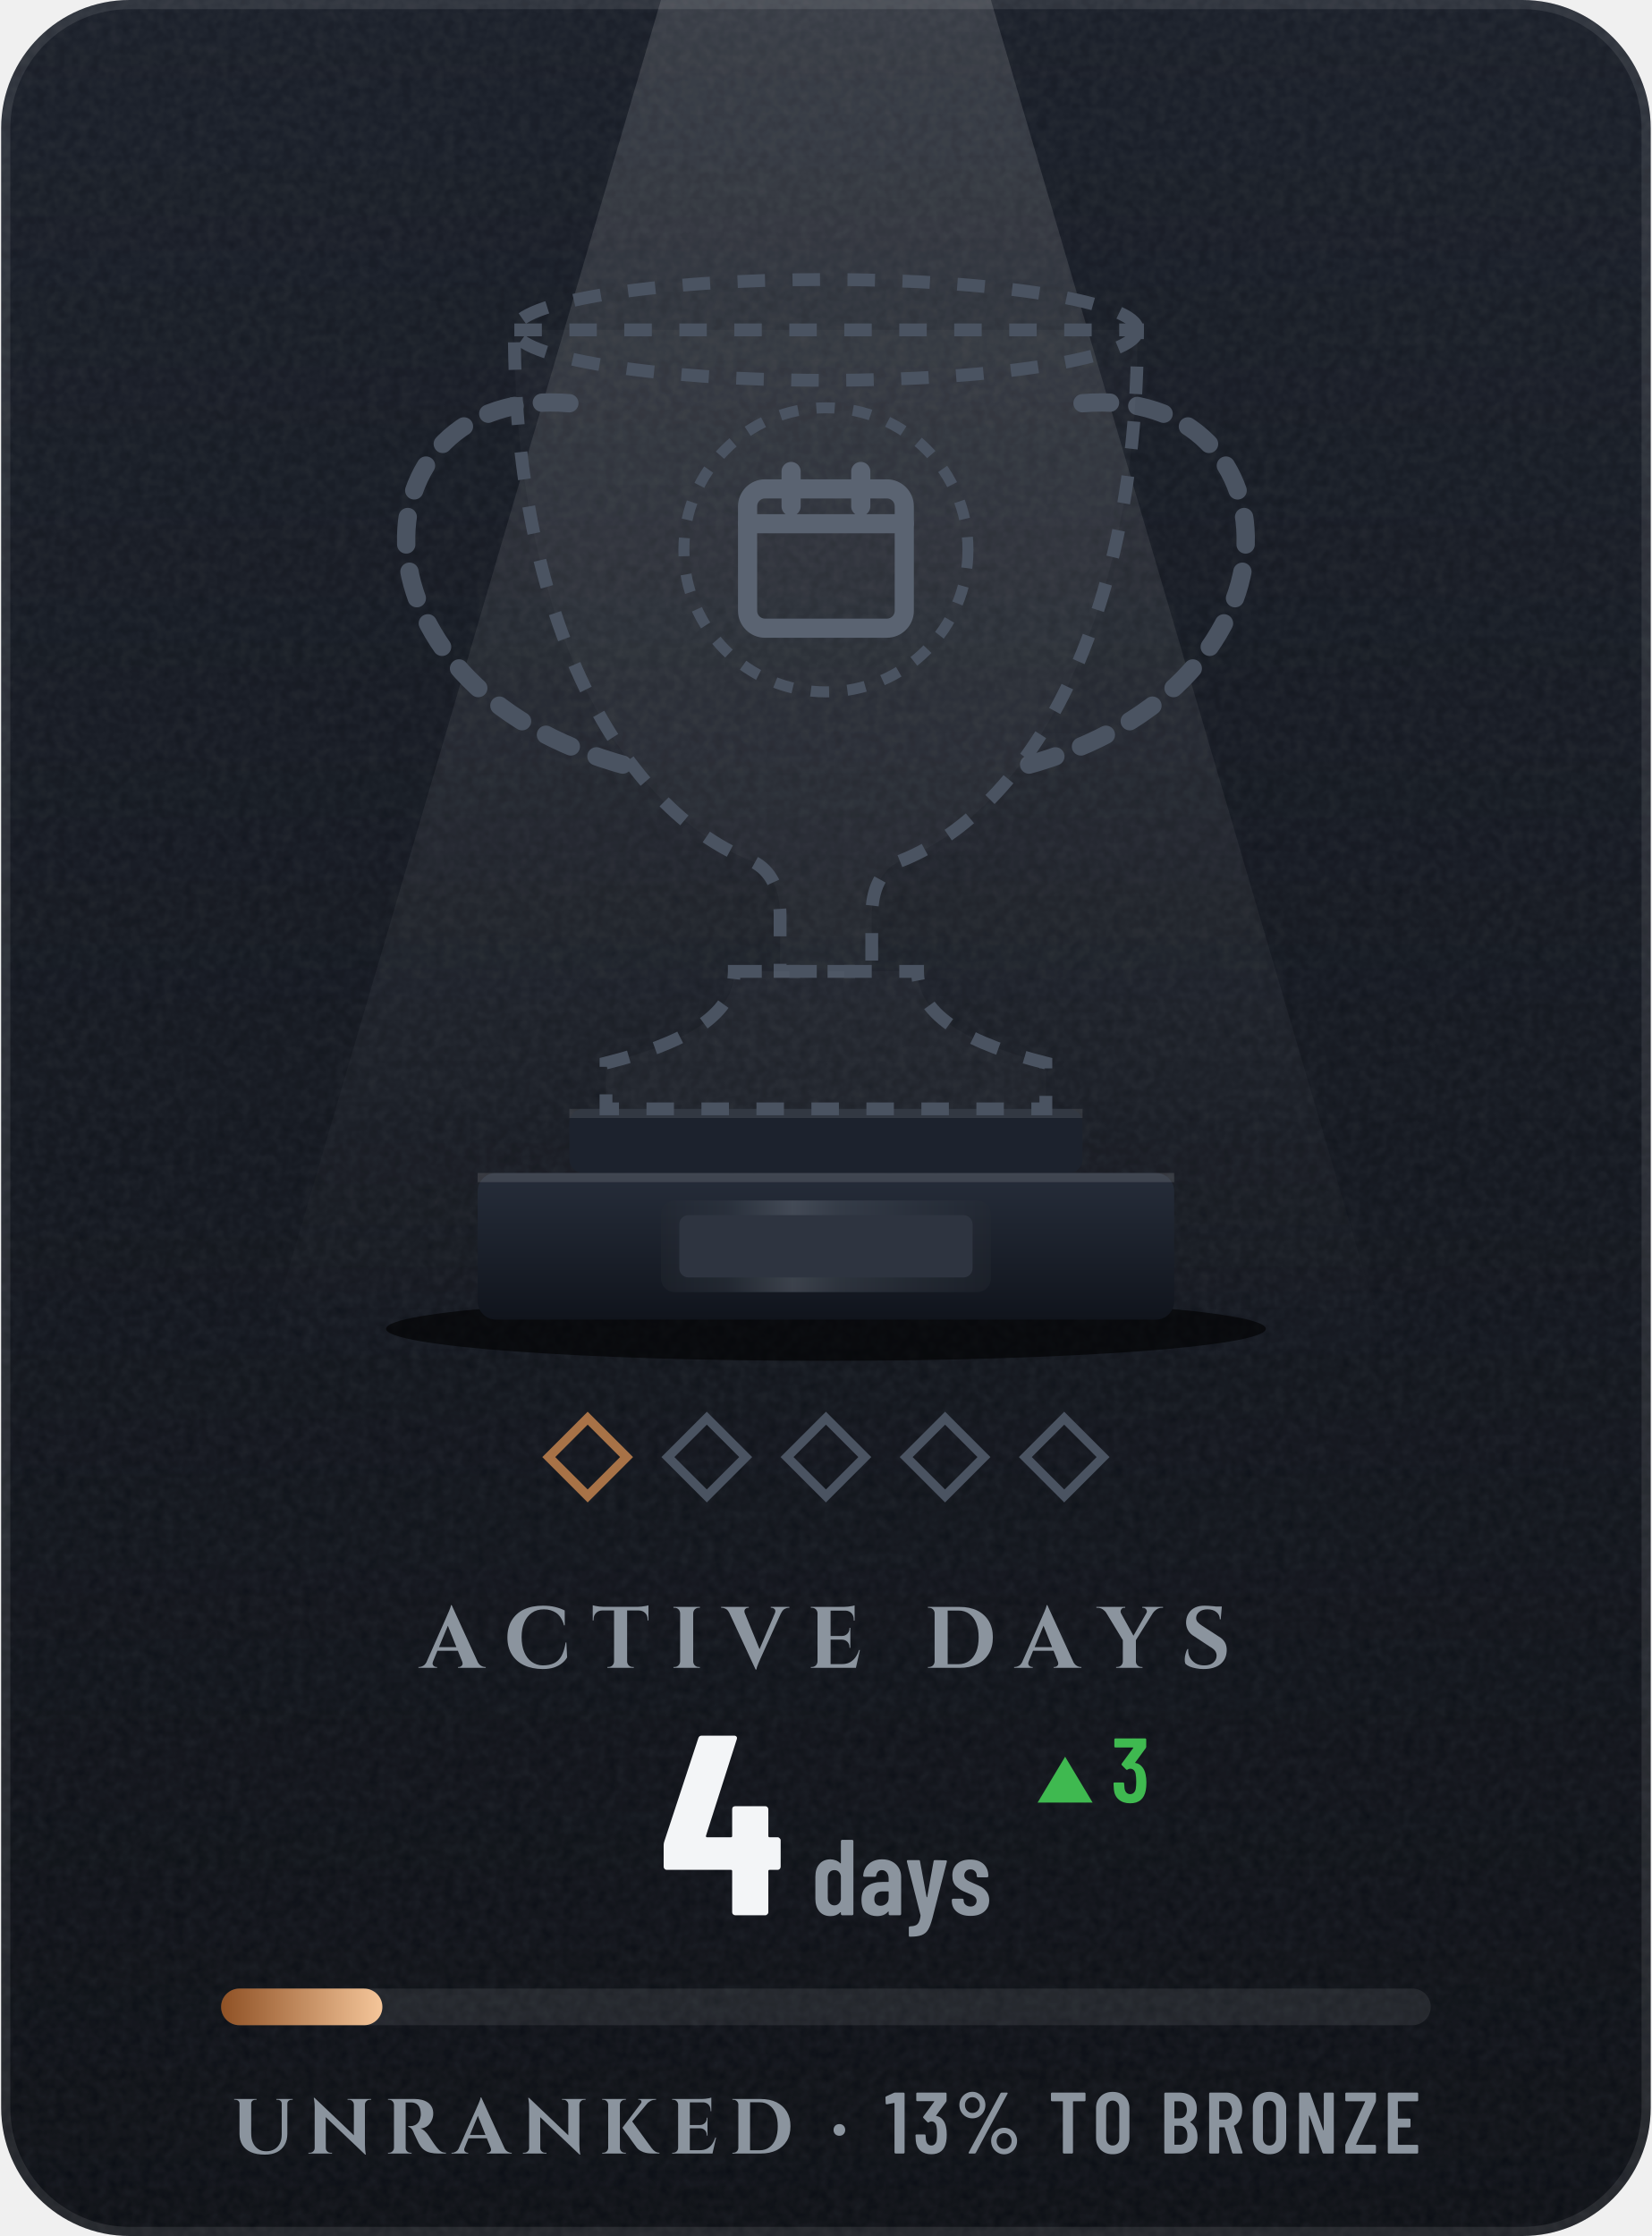
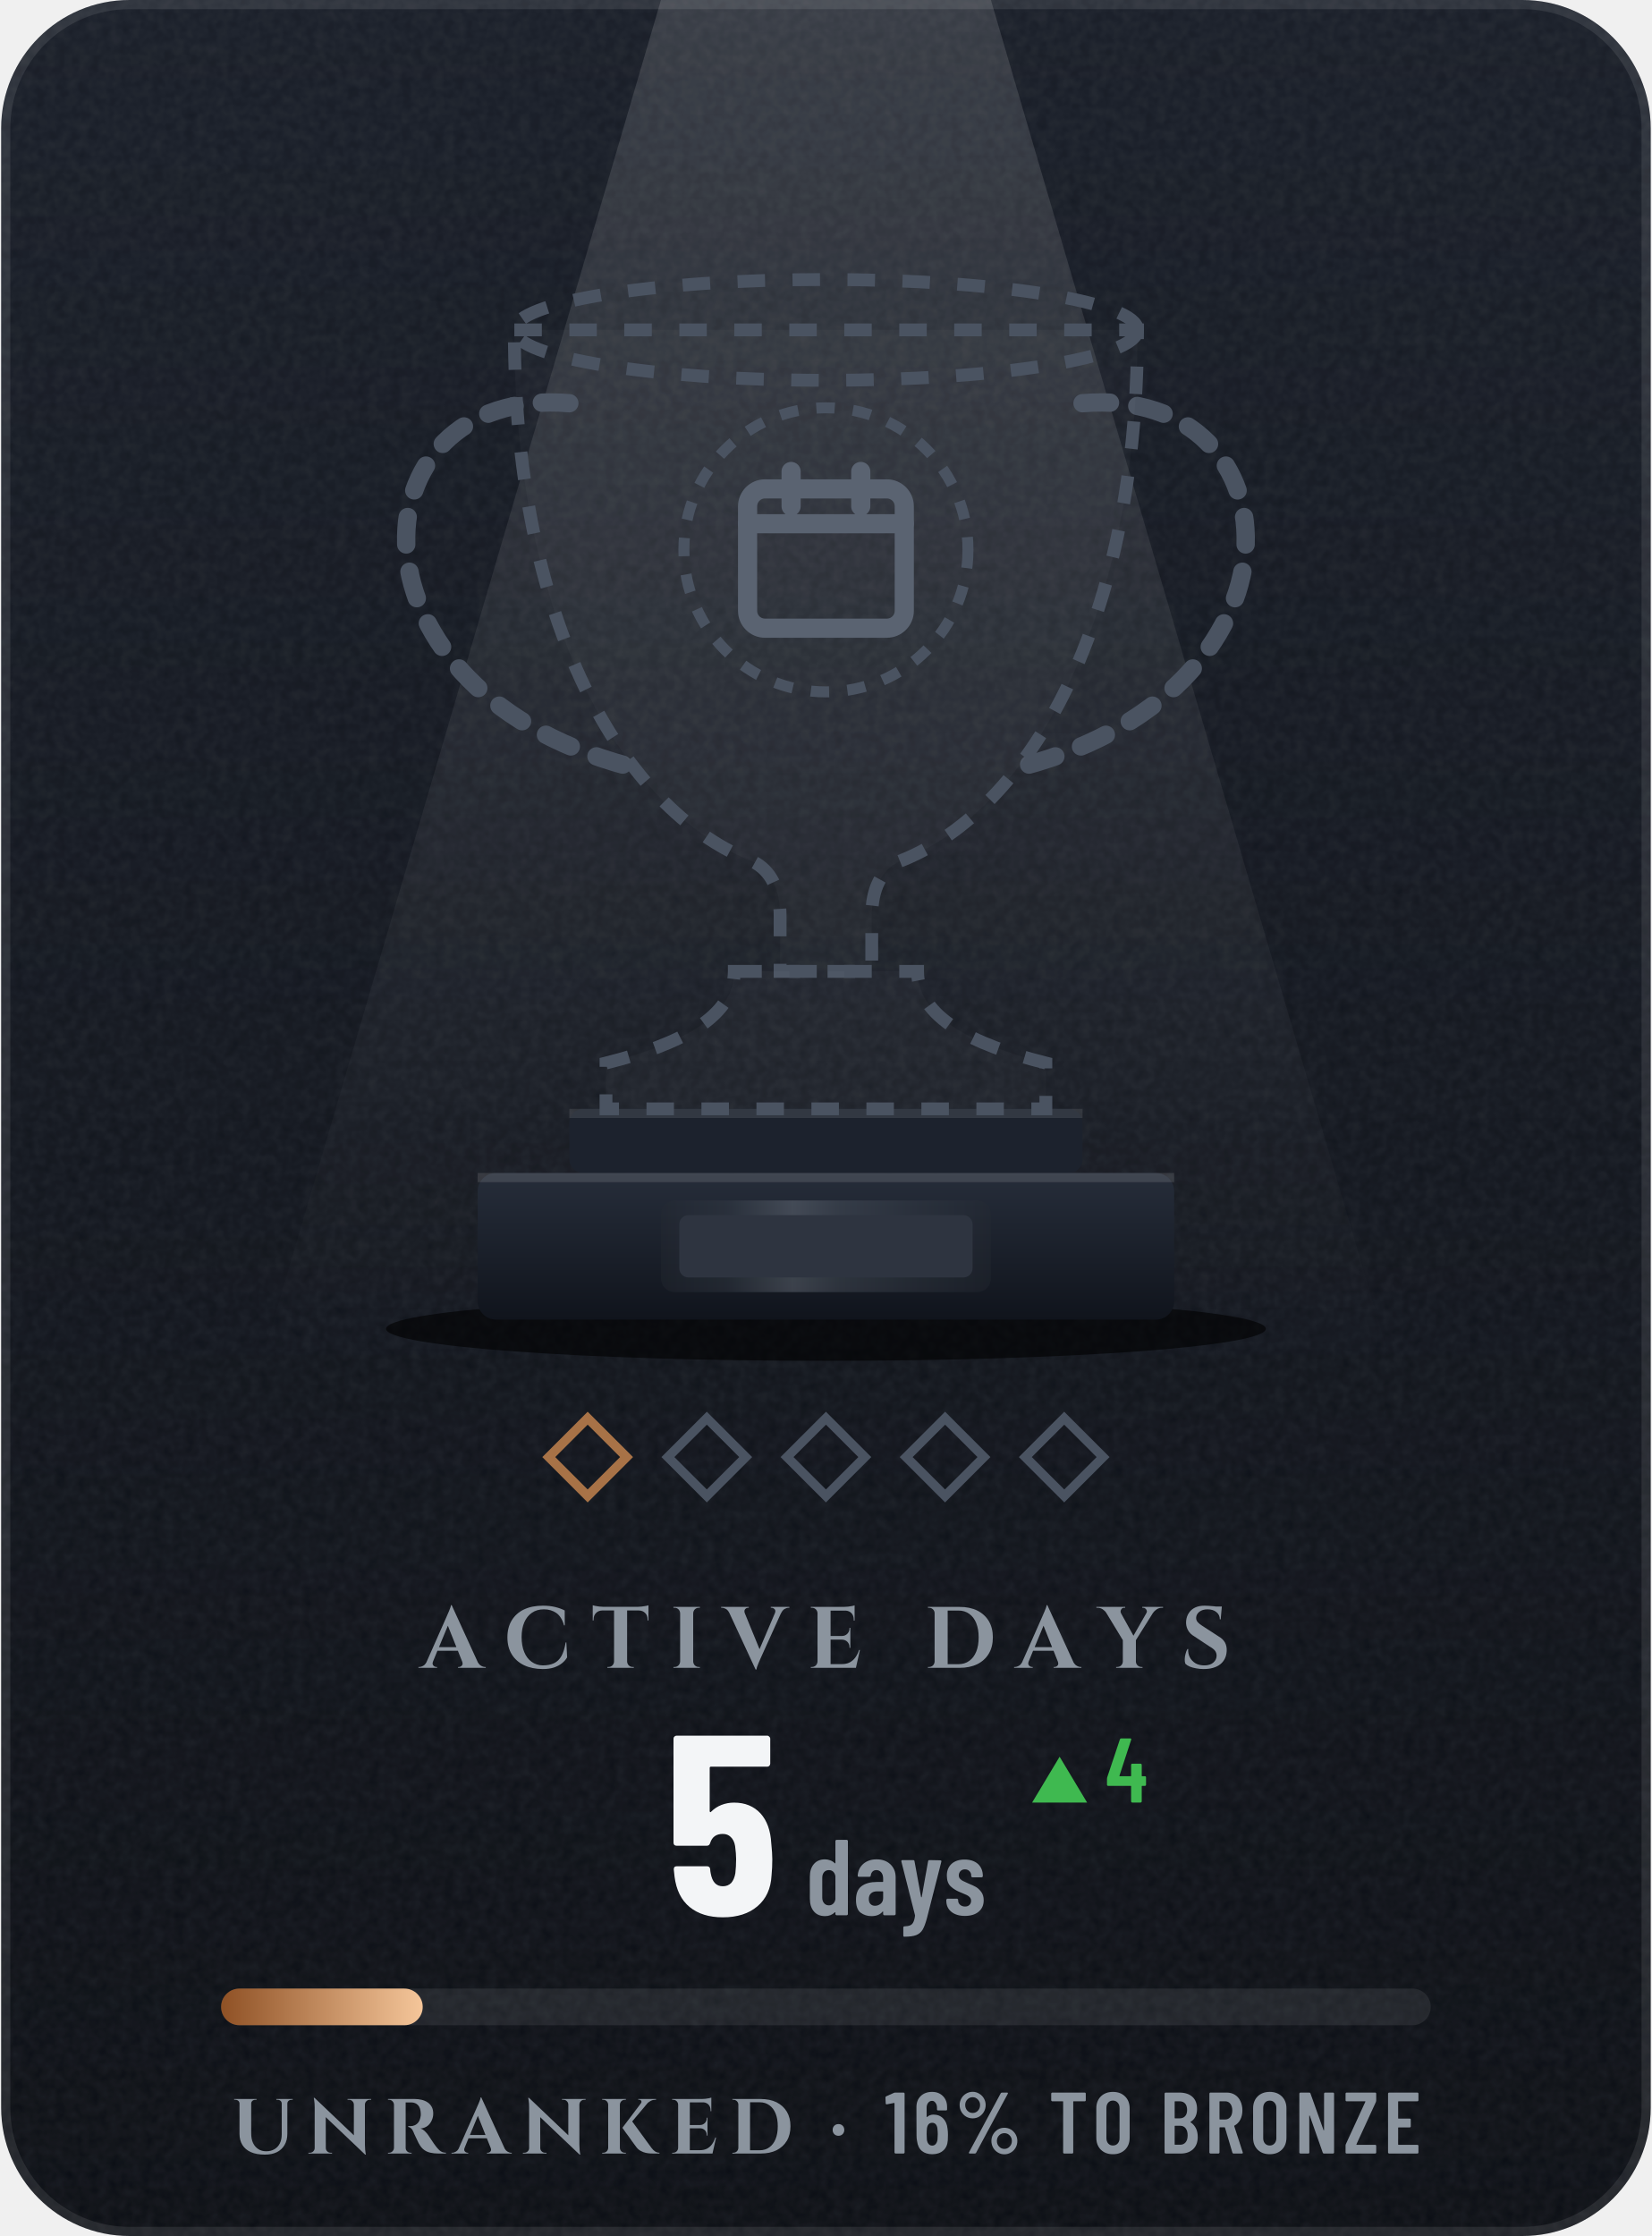
- <svg xmlns="http://www.w3.org/2000/svg" width="164" height="222" viewBox="0 0 180 244" role="img" aria-label="Active Days trophy: Unranked, 4 days, 13% to Bronze, up 3 this week">
+ <svg xmlns="http://www.w3.org/2000/svg" width="164" height="222" viewBox="0 0 180 244" role="img" aria-label="Active Days trophy: Unranked, 5 days, 16% to Bronze, up 4 this week">
  <defs>
    <linearGradient id="bg" x1="0" y1="0" x2="0" y2="1">
      <stop offset="0" stop-color="#171C26" />
      <stop offset="1" stop-color="#0A0D13" />
    </linearGradient>
    <clipPath id="card">
      <rect width="180" height="244" rx="14" />
    </clipPath>
    <filter id="grain" x="0" y="0" width="100%" height="100%">
      <feTurbulence type="fractalNoise" baseFrequency=".85" numOctaves="2" stitchTiles="stitch" />
      <feColorMatrix values="0 0 0 0 1 0 0 0 0 1 0 0 0 0 1 0 0 0 .07 0" />
    </filter>
    <radialGradient id="glow" cx=".5" cy=".5" r=".5">
      <stop offset="0" stop-color="#5A626D" stop-opacity="0" />
      <stop offset="1" stop-color="#5A626D" stop-opacity="0" />
    </radialGradient>
    <linearGradient id="mh" x1="0" y1="0" x2="1" y2="0">
      <stop offset="0" stop-color="#252A32" />
      <stop offset="0.2" stop-color="#3A414B" />
      <stop offset="0.4" stop-color="#838B96" />
      <stop offset="0.54" stop-color="#5A626D" />
      <stop offset="0.78" stop-color="#3A414B" />
      <stop offset="1" stop-color="#252A32" />
    </linearGradient>
    <linearGradient id="md" x1="0" y1="0" x2="1" y2="1">
      <stop offset="0" stop-color="#252A32" />
      <stop offset="0.2" stop-color="#3A414B" />
      <stop offset="0.4" stop-color="#838B96" />
      <stop offset="0.54" stop-color="#5A626D" />
      <stop offset="0.78" stop-color="#3A414B" />
      <stop offset="1" stop-color="#252A32" />
    </linearGradient>
    <linearGradient id="mdr" x1="1" y1="1" x2="0" y2="0">
      <stop offset="0" stop-color="#252A32" />
      <stop offset="0.2" stop-color="#3A414B" />
      <stop offset="0.4" stop-color="#838B96" />
      <stop offset="0.54" stop-color="#5A626D" />
      <stop offset="0.78" stop-color="#3A414B" />
      <stop offset="1" stop-color="#252A32" />
    </linearGradient>
    <linearGradient id="dia" x1="0" y1="0" x2="1" y2="0">
      <stop offset="0" stop-color="#6CCBFF" />
      <stop offset=".5" stop-color="#C4B2FF" />
      <stop offset="1" stop-color="#F29BDD" />
    </linearGradient>
    <linearGradient id="pb" x1="0" y1="0" x2="1" y2="0">
      <stop offset="0" stop-color="#8F5125" />
      <stop offset="1" stop-color="#F5C69A" />
    </linearGradient>
    <linearGradient id="shg" x1="0" y1="0" x2="1" y2="0">
      <stop offset="0" stop-color="#FFFFFF" stop-opacity="0" />
      <stop offset=".5" stop-color="#FFFFFF" stop-opacity=".6" />
      <stop offset="1" stop-color="#FFFFFF" stop-opacity="0" />
    </linearGradient>
    <linearGradient id="mu" gradientUnits="userSpaceOnUse" x1="38" y1="0" x2="142" y2="0">
      <stop offset="0" stop-color="#252A32" />
      <stop offset="0.2" stop-color="#3A414B" />
      <stop offset="0.4" stop-color="#838B96" />
      <stop offset="0.54" stop-color="#5A626D" />
      <stop offset="0.78" stop-color="#3A414B" />
      <stop offset="1" stop-color="#252A32" />
    </linearGradient>
    <linearGradient id="cone" x1="0" y1="0" x2="0" y2="1">
      <stop offset="0" stop-color="#FFFFFF" stop-opacity=".13" />
      <stop offset="1" stop-color="#FFFFFF" stop-opacity="0" />
    </linearGradient>
    <linearGradient id="rim" x1="0" y1="0" x2="0" y2="1">
      <stop offset="0" stop-color="#181B20" />
      <stop offset="1" stop-color="#3A414B" />
    </linearGradient>
    <linearGradient id="pl" x1="0" y1="0" x2="0" y2="1">
      <stop offset="0" stop-color="#262D3A" />
      <stop offset="1" stop-color="#10141C" />
    </linearGradient>
    <radialGradient id="en" cx=".4" cy=".35" r=".75">
      <stop offset="0" stop-color="#E69661" />
      <stop offset=".6" stop-color="#DD732C" />
      <stop offset="1" stop-color="#633414" />
    </radialGradient>
    <clipPath id="cup">
      <path d="M56 36H124C124 70 111 89 98 94C96 95 95 97 95 100V106H85V100C85 97 84 95 82 94C69 89 56 70 56 36Z" />
      <path d="M80 106H100C100 111 106 114 114 116V121H66V116C74 114 80 111 80 106Z" />
    </clipPath>
  </defs>
  <g clip-path="url(#card)">
    <rect width="180" height="244" fill="url(#bg)" />
    <rect width="180" height="244" filter="url(#grain)" />
  </g>
  <rect x=".5" y=".5" width="179" height="243" rx="13.5" fill="none" stroke="#FFFFFF" stroke-opacity=".09" />
  <path d="M72 0H108L152 150H28Z" fill="url(#cone)" />
  <circle cx="90" cy="72" r="64" fill="url(#glow)" />
  <ellipse cx="90" cy="145" rx="48" ry="3.5" fill="#000000" fill-opacity=".6" />
  <rect x="62" y="121" width="56" height="7" rx="1.5" fill="#1C222D" />
  <rect x="62" y="121" width="56" height="1" fill="#FFFFFF" fill-opacity=".1" />
  <rect x="52" y="128" width="76" height="16" rx="2" fill="url(#pl)" />
  <rect x="52" y="128" width="76" height="1" fill="#FFFFFF" fill-opacity=".12" />
  <rect x="72" y="131" width="36" height="10" rx="1.5" fill="url(#mh)" opacity="0.35" />
  <rect x="74" y="132.6" width="32" height="6.8" rx="1" fill="#2E3440" />
  <path d="M62 44C38 42 36 76 70 84M118 44C142 42 144 76 110 84" fill="none" stroke="#4A5361" stroke-width="2" stroke-dasharray="3 3" stroke-linecap="round" />
  <path d="M56 36H124C124 70 111 89 98 94C96 95 95 97 95 100V106H85V100C85 97 84 95 82 94C69 89 56 70 56 36Z" fill="#FFFFFF" fill-opacity=".025" stroke="#4A5361" stroke-width="1.4" stroke-dasharray="3 3" />
  <path d="M80 106H100C100 111 106 114 114 116V121H66V116C74 114 80 111 80 106Z" fill="#FFFFFF" fill-opacity=".025" stroke="#4A5361" stroke-width="1.4" stroke-dasharray="3 3" />
  <ellipse cx="90" cy="36" rx="34" ry="5.5" fill="none" stroke="#4A5361" stroke-width="1.4" stroke-dasharray="3 3" />
  <circle cx="90" cy="60" r="15.5" fill="none" stroke="#4A5361" stroke-width="1.2" stroke-dasharray="2 2" />
  <g transform="translate(78.6 48.6) scale(0.95)" fill="none" stroke="#5A6371" stroke-width="2.2" stroke-linecap="round" stroke-linejoin="round">
    <rect x="3" y="5" width="18" height="16" rx="2" />
    <path d="M3 9h18M8 3v4M16 3v4" />
  </g>
  <rect x="-3" y="-3" width="6" height="6" transform="translate(64 159) rotate(45)" fill="none" stroke="#CC8850" stroke-opacity=".8" />
  <rect x="-3" y="-3" width="6" height="6" transform="translate(77 159) rotate(45)" fill="none" stroke="#4A5361" stroke-opacity="1" />
  <rect x="-3" y="-3" width="6" height="6" transform="translate(90 159) rotate(45)" fill="none" stroke="#4A5361" stroke-opacity="1" />
  <rect x="-3" y="-3" width="6" height="6" transform="translate(103 159) rotate(45)" fill="none" stroke="#4A5361" stroke-opacity="1" />
  <rect x="-3" y="-3" width="6" height="6" transform="translate(116 159) rotate(45)" fill="none" stroke="#4A5361" stroke-opacity="1" />
  <g transform="translate(45.8 182) scale(0.0095 -0.0095)" fill="#8B949E">
    <use href="#s65" x="0" />
    <use href="#s67" x="949" />
    <use href="#s84" x="1960" />
    <use href="#s73" x="2859" />
    <use href="#s86" x="3477" />
    <use href="#s69" x="4437" />
    <use href="#s68" x="5782" />
    <use href="#s65" x="6842" />
    <use href="#s89" x="7790" />
    <use href="#s83" x="8724" />
  </g>
-   <g transform="translate(71.9 209) scale(0.028 -0.028)" fill="#F3F5F7">
-     <use href="#n52" x="0" />
+   <g transform="translate(72.5 209) scale(0.028 -0.028)" fill="#F3F5F7">
+     <use href="#n53" x="0" />
  </g>
-   <g transform="translate(88.4 209) scale(0.01176 -0.01176)" fill="#8B949E">
+   <g transform="translate(87.8 209) scale(0.01176 -0.01176)" fill="#8B949E">
    <use href="#m100" x="0" />
    <use href="#m97" x="437" />
    <use href="#m121" x="871" />
    <use href="#m115" x="1274" />
  </g>
-   <polygon points="113.1,196.7 119.1,196.7 116.1,191.7" fill="#3FB950" />
-   <g transform="translate(121.1 196.7) scale(0.01 -0.01)" fill="#3FB950">
-     <use href="#m51" x="0" />
+   <polygon points="112.5,196.7 118.5,196.7 115.5,191.7" fill="#3FB950" />
+   <g transform="translate(120.5 196.7) scale(0.01 -0.01)" fill="#3FB950">
+     <use href="#m52" x="0" />
  </g>
  <rect x="24" y="217" width="132" height="4" rx="2" fill="#FFFFFF" fill-opacity=".08" />
-   <rect x="24" y="217" width="17.6" height="4" rx="2" fill="url(#pb)" />
+   <rect x="24" y="217" width="22" height="4" rx="2" fill="url(#pb)" />
  <g transform="translate(25.1 235) scale(0.0085 -0.0085)" fill="#8B949E">
    <use href="#s85" x="0" />
    <use href="#s78" x="962" />
    <use href="#s82" x="1968" />
    <use href="#s65" x="2857" />
    <use href="#s78" x="3715" />
    <use href="#s75" x="4721" />
    <use href="#s69" x="5619" />
    <use href="#s68" x="6392" />
  </g>
-   <g transform="translate(90.5 235) scale(0.009 -0.009)" fill="#8B949E">
+   <g transform="translate(90.4 235) scale(0.009 -0.009)" fill="#8B949E">
    <use href="#m183" x="0" />
  </g>
  <g transform="translate(96.4 235) scale(0.0095 -0.0095)" fill="#8B949E">
    <use href="#m49" x="0" />
-     <use href="#m51" x="327" />
-     <use href="#m37" x="805" />
-     <use href="#m84" x="1883" />
-     <use href="#m79" x="2387" />
-     <use href="#m66" x="3159" />
-     <use href="#m82" x="3674" />
-     <use href="#m79" x="4188" />
-     <use href="#m78" x="4707" />
-     <use href="#m90" x="5267" />
-     <use href="#m69" x="5726" />
+     <use href="#m54" x="327" />
+     <use href="#m37" x="808" />
+     <use href="#m84" x="1886" />
+     <use href="#m79" x="2390" />
+     <use href="#m66" x="3162" />
+     <use href="#m82" x="3677" />
+     <use href="#m79" x="4191" />
+     <use href="#m78" x="4710" />
+     <use href="#m90" x="5270" />
+     <use href="#m69" x="5729" />
  </g>
  <defs>
    <path id="m37" d="M54 557Q54 598 74 633Q94 668 128 688Q163 709 204 709Q244 709 278 688Q313 668 333 633Q353 598 353 557Q353 515 333 480Q313 445 279 424Q245 404 204 404Q163 404 128 424Q94 445 74 480Q54 515 54 557ZM162 14 526 692Q530 700 541 700H599Q606 700 608 696Q610 692 607 686L243 8Q239 0 228 0H170Q163 0 161 4Q159 8 162 14ZM289 557Q289 594 264 620Q239 647 204 647Q168 647 143 621Q118 595 118 557Q118 519 143 492Q168 466 204 466Q240 466 264 492Q289 519 289 557ZM419 144Q419 185 439 220Q459 255 493 276Q527 296 568 296Q609 296 643 276Q677 255 697 220Q717 185 717 144Q717 102 697 67Q677 32 643 12Q609 -9 568 -9Q527 -9 493 12Q459 32 439 67Q419 102 419 144ZM654 144Q654 182 629 208Q604 234 568 234Q532 234 507 208Q482 182 482 144Q482 106 507 80Q532 53 568 53Q604 53 629 80Q654 106 654 144Z" />
    <path id="m49" d="M122 700H218Q223 700 226 696Q230 693 230 688V12Q230 7 226 4Q223 0 218 0H126Q121 0 118 4Q114 7 114 12V576Q114 578 112 580Q111 582 109 581L27 565H24Q13 565 13 576L10 643Q10 653 18 657L107 697Q114 700 122 700Z" />
-     <path id="m51" d="M387 218Q387 169 380 134Q368 66 326 29Q283 -8 210 -8Q134 -8 86 32Q38 73 32 143Q30 165 28 207Q28 219 40 219H132Q144 219 144 207Q146 173 148 156Q153 125 169 108Q185 92 210 92Q234 92 250 108Q266 123 271 152Q276 182 276 230Q276 281 269 315Q263 341 248 355Q233 369 210 369Q195 369 183 360Q177 356 174 356Q172 356 166 360L119 408Q115 412 115 417Q115 421 118 425L243 595Q245 597 244 599Q242 601 239 601H49Q44 601 40 604Q37 608 37 613V688Q37 693 40 696Q44 700 49 700H373Q378 700 382 696Q385 693 385 688V609Q385 602 380 594L266 438Q262 432 268 431Q309 426 338 392Q368 358 378 307Q387 267 387 218Z" />
+     <path id="m52" d="M443 275V194Q443 189 440 186Q436 182 431 182H401Q396 182 396 177V12Q396 7 392 4Q389 0 384 0H292Q287 0 284 4Q280 7 280 12V177Q280 182 275 182H29Q24 182 20 186Q17 189 17 194V259Q17 268 19 274L158 690Q161 700 171 700H271Q277 700 280 696Q283 693 281 686L153 293Q152 287 157 287H275Q280 287 280 292V412Q280 417 284 420Q287 424 292 424H384Q389 424 392 420Q396 417 396 412V292Q396 287 401 287H431Q436 287 440 284Q443 280 443 275Z" />
+     <path id="m54" d="M401 216Q401 193 399 151Q394 75 346 34Q299 -8 221 -8Q147 -8 101 30Q55 69 46 144Q40 171 40 207L39 532Q39 613 88 660Q138 708 219 708Q295 708 343 660Q391 612 391 532V507Q391 502 388 498Q384 495 379 495H287Q282 495 278 498Q275 502 275 507V526Q275 560 258 582Q242 605 219 605Q191 605 174 583Q156 561 156 526V423Q156 420 158 419Q160 418 162 420Q191 447 234 447Q303 447 346 403Q389 359 396 286Q401 253 401 216ZM284 224Q284 250 279 295Q267 353 220 353Q196 353 180 338Q165 322 160 292Q156 257 156 224Q156 195 159 157Q164 125 180 108Q195 91 220 91Q245 91 260 109Q276 127 281 160Q284 196 284 224Z" />
    <path id="m66" d="M242 0H66Q61 0 58 4Q54 7 54 12V688Q54 693 58 696Q61 700 66 700H224Q319 700 373 652Q427 604 427 512Q427 409 354 365Q349 362 352 359Q391 334 413 292Q435 250 435 192Q435 100 382 50Q328 0 242 0ZM170 595V409Q170 404 175 404H226Q267 404 290 429Q313 454 313 500Q313 548 290 574Q267 600 226 600H175Q170 600 170 595ZM319 208Q319 260 296 290Q273 319 233 319H175Q170 319 170 314V106Q170 101 175 101H233Q273 101 296 129Q319 157 319 208Z" />
    <path id="m69" d="M391 600H175Q170 600 170 595V406Q170 401 175 401H303Q308 401 312 398Q315 394 315 389V312Q315 307 312 304Q308 300 303 300H175Q170 300 170 295V105Q170 100 175 100H391Q396 100 400 96Q403 93 403 88V12Q403 7 400 4Q396 0 391 0H66Q61 0 58 4Q54 7 54 12V688Q54 693 58 696Q61 700 66 700H391Q396 700 400 696Q403 693 403 688V612Q403 607 400 604Q396 600 391 600Z" />
    <path id="m78" d="M350 700H441Q446 700 450 696Q453 693 453 688V12Q453 7 450 4Q446 0 441 0H336Q326 0 323 10L174 434Q173 437 170 436Q168 436 168 433L169 12Q169 7 166 4Q162 0 157 0H66Q61 0 58 4Q54 7 54 12V688Q54 693 58 696Q61 700 66 700H169Q179 700 182 690L332 269Q333 266 336 266Q338 267 338 270V688Q338 693 342 696Q345 700 350 700Z" />
    <path id="m79" d="M42 182V518Q42 604 94 656Q147 708 233 708Q319 708 372 656Q425 604 425 518V182Q425 96 372 44Q319 -8 233 -8Q147 -8 94 44Q42 96 42 182ZM309 177V523Q309 561 288 584Q267 608 233 608Q199 608 178 584Q158 561 158 523V177Q158 139 178 116Q199 92 233 92Q267 92 288 116Q309 139 309 177Z" />
    <path id="m82" d="M318 10 233 297Q231 301 228 301H175Q170 301 170 296V12Q170 7 166 4Q163 0 158 0H66Q61 0 58 4Q54 7 54 12V688Q54 693 58 696Q61 700 66 700H254Q307 700 348 674Q388 649 410 602Q433 556 433 496Q433 434 409 389Q385 344 342 321Q338 320 339 315L437 14Q438 12 438 9Q438 0 427 0H331Q321 0 318 10ZM170 595V396Q170 391 175 391H236Q272 391 294 419Q317 447 317 495Q317 543 294 572Q272 600 236 600H175Q170 600 170 595Z" />
    <path id="m84" d="M425 688V612Q425 607 422 604Q418 600 413 600H286Q281 600 281 595V12Q281 7 278 4Q274 0 269 0H177Q172 0 168 4Q165 7 165 12V595Q165 600 160 600H40Q35 600 32 604Q28 607 28 612V688Q28 693 32 696Q35 700 40 700H413Q418 700 422 696Q425 693 425 688Z" />
    <path id="m90" d="M25 12V92Q25 100 28 107L252 594Q253 596 252 598Q251 600 249 600H37Q32 600 28 604Q25 607 25 612V688Q25 693 28 696Q32 700 37 700H365Q370 700 374 696Q377 693 377 688V608Q377 601 374 593L150 106Q149 104 150 102Q151 100 153 100H365Q370 100 374 96Q377 93 377 88V12Q377 7 374 4Q370 0 365 0H37Q32 0 28 4Q25 7 25 12Z" />
    <path id="m97" d="M397 352V12Q397 7 394 4Q390 0 385 0H293Q288 0 284 4Q281 7 281 12V31Q281 34 279 35Q277 36 275 33Q240 -8 173 -8Q116 -8 72 24Q29 57 29 143Q29 233 82 271Q134 309 224 309H276Q281 309 281 314V340Q281 376 263 398Q245 419 218 419Q197 419 183 406Q169 392 166 369Q165 357 153 357H56Q44 357 45 369Q50 437 98 478Q147 519 220 519Q299 519 348 473Q397 427 397 352ZM281 160V217Q281 222 276 222H224Q190 222 169 204Q148 185 148 150Q148 119 164 104Q180 88 205 88Q235 88 258 107Q281 126 281 160Z" />
    <path id="m100" d="M287 700H379Q384 700 388 696Q391 693 391 688V12Q391 7 388 4Q384 0 379 0H287Q282 0 278 4Q275 7 275 12V24Q275 27 273 28Q271 29 269 27Q233 -8 179 -8Q112 -8 75 36Q38 80 38 154V357Q38 433 76 476Q113 519 179 519Q202 519 226 510Q250 502 269 483Q271 481 273 482Q275 483 275 486V688Q275 693 278 696Q282 700 287 700ZM275 149V362Q271 388 255 404Q239 419 215 419Q187 419 170 400Q153 380 153 348V163Q153 131 170 112Q187 92 215 92Q239 92 255 108Q271 123 275 149Z" />
    <path id="m115" d="M30 135V142Q30 147 34 150Q37 154 42 154H128Q133 154 136 150Q140 147 140 142V137Q140 113 158 97Q177 81 204 81Q230 81 245 96Q260 111 260 134Q260 154 247 168Q234 181 219 188Q204 195 165 211Q108 233 72 267Q35 301 35 368Q35 438 80 478Q124 517 200 517Q278 517 324 476Q369 434 369 364Q369 359 366 356Q362 352 357 352H273Q268 352 264 356Q261 359 261 364V370Q261 394 244 410Q228 426 203 426Q177 426 162 410Q146 393 146 370Q146 351 158 338Q170 325 185 318Q200 310 235 295Q277 278 306 262Q334 245 356 214Q377 184 377 139Q377 72 330 33Q283 -6 203 -6Q124 -6 77 32Q30 70 30 135Z" />
    <path id="m121" d="M34 -187V-115Q34 -110 37 -106Q40 -103 44 -103Q77 -102 96 -94Q115 -87 126 -66Q138 -44 143 -3L142 3L16 499V503Q16 512 27 512H125Q137 512 138 501L199 170Q200 167 202 167Q204 167 205 170L264 501Q265 512 277 512L376 510Q390 510 387 497L253 -28Q234 -99 213 -134Q192 -169 154 -184Q116 -199 45 -199H40Q38 -199 36 -196Q34 -192 34 -187Z" />
    <path id="m183" d="M37 286Q37 317 57 337Q77 357 108 357Q139 357 158 337Q178 317 178 286Q178 255 158 235Q138 215 108 215Q77 215 57 235Q37 255 37 286Z" />
-     <path id="n52" d="M470 292V189Q470 184 466 180Q463 177 458 177H427Q422 177 422 172V12Q422 7 418 4Q415 0 410 0H293Q288 0 284 4Q281 7 281 12V172Q281 177 276 177H26Q21 177 18 180Q14 184 14 189V271Q14 280 16 286L149 690Q152 700 162 700H289Q295 700 298 696Q301 693 299 686L179 310Q178 304 183 304H276Q281 304 281 309V413Q281 418 284 422Q288 425 293 425H410Q415 425 418 422Q422 418 422 413V309Q422 304 427 304H458Q463 304 466 300Q470 297 470 292Z" />
+     <path id="n53" d="M416 218Q416 185 413 155Q409 78 358 35Q308 -8 223 -8Q143 -8 94 32Q45 72 35 151L32 179Q32 191 44 191H161Q173 191 174 179Q174 173 176 163Q185 113 223 113Q243 113 256 126Q268 140 272 164Q275 190 275 219Q275 240 271 270Q267 293 254 305Q242 317 223 317Q185 317 174 282Q171 271 161 271H43Q38 271 34 274Q31 278 31 283V688Q31 693 34 696Q38 700 43 700H396Q401 700 404 696Q408 693 408 688V591Q408 586 404 582Q401 579 396 579H177Q172 579 172 574V406Q172 403 174 402Q176 401 178 404Q195 421 218 430Q241 439 267 439Q331 439 370 397Q408 355 412 280Q416 242 416 218Z" />
    <path id="s65" d="M354 720 656 60Q671 36 690 25Q714 10 737 10H745V0H427V10H436Q456 10 471 26Q486 43 474 73L425 196H190L138 69Q132 52 136 39Q141 25 153 18Q165 10 177 10H186V0H-28V10H-19Q4 10 29 25Q48 36 62 60L296 589Q299 595 306 612Q314 628 322 649Q331 670 338 690Q345 709 345 720ZM208 238H408L310 484Z" />
    <path id="s67" d="M722 292 731 120Q709 83 672 53Q635 23 580 4Q525 -14 450 -14Q328 -13 236 30Q145 74 95 155Q45 236 45 351Q45 463 94 544Q143 626 234 670Q326 714 453 714Q533 714 596 698Q660 682 703 659L704 488H695Q668 587 607 630Q546 672 464 672Q384 672 327 633Q270 594 239 523Q208 452 208 353Q208 254 238 182Q267 110 322 70Q376 30 450 28Q527 28 580 53Q633 78 666 136Q698 194 714 292Z" />
    <path id="s68" d="M405 700Q523 700 609 658Q695 615 742 536Q788 458 788 350Q788 242 742 164Q695 85 609 42Q523 0 405 0H42V10H55Q81 10 100 28Q118 47 119 73V627Q119 653 100 672Q81 690 55 690H43L42 700ZM269 658V42H393Q465 42 517 80Q569 117 597 186Q625 255 625 350Q625 445 597 514Q569 583 517 620Q465 658 393 658Z" />
    <path id="s69" d="M606 205 560 0H42V10H55Q81 10 100 28Q118 47 119 73V627Q118 653 100 672Q81 690 55 690H42V700H423Q445 700 470 703Q494 706 515 710Q536 714 545 718V543H535V555Q535 601 508 629Q484 653 447 657H269V366H401Q438 367 462 392Q486 416 486 453V460H496V230H486V238Q486 275 462 299Q438 323 401 324H269V43H400Q450 43 488 62Q526 82 553 118Q580 155 596 205Z" />
    <path id="s73" d="M119 73V627Q118 653 100 672Q81 690 55 690H42V700H346V690H333Q307 690 288 672Q270 653 269 627V73Q270 47 288 28Q307 10 333 10H346V0H42V10H55Q81 10 100 28Q118 47 119 73Z" />
    <path id="s75" d="M119 73V627Q118 653 100 672Q81 690 55 690H42V700H346V690H333Q307 690 288 672Q270 653 269 627V73Q270 47 288 28Q307 10 333 10H346V0H42V10H55Q81 10 100 28Q118 47 119 73ZM734 700V691H730Q697 691 669 678Q645 666 627 650L427 412L675 72Q698 42 722 26Q746 11 777 10V0H695Q684 0 658 1Q633 2 601 9Q569 16 536 34Q504 51 480 83Q475 90 460 110Q445 130 425 158Q405 186 384 216Q362 245 343 271Q324 297 313 314L301 330L540 646Q551 662 543 676Q535 691 515 691H505V700Z" />
    <path id="s78" d="M108 715 613 234V629Q612 655 594 672Q577 690 551 690H532V700H835V690H817Q792 690 774 672Q756 655 755 629V114Q755 77 758 48Q761 18 764 2L767 -14H758L252 467L253 71Q253 46 271 28Q289 10 314 10H333V0H30V10H49Q74 10 92 28Q110 46 110 71V590Q110 646 104 681L98 715Z" />
    <path id="s82" d="M122 73V627Q121 653 102 672Q84 690 58 690H45V700H388Q433 700 476 690Q519 680 552 658Q586 636 606 600Q626 564 626 511Q626 469 608 428Q591 386 555 356Q519 327 462 321Q494 311 520 285Q547 259 564 233Q565 231 576 215Q586 199 602 176Q617 152 634 128Q651 104 665 86Q687 59 705 42Q723 26 743 18Q763 11 789 10V0H691Q637 0 593 10Q549 19 515 42Q481 65 456 104Q448 116 438 134Q429 153 419 174Q409 195 400 214Q390 234 383 250Q376 266 373 275Q360 307 342 323Q325 339 305 342V352H336Q363 352 388 363Q414 374 434 399Q454 424 462 468Q464 477 466 489Q467 501 466 516Q463 588 430 622Q397 655 348 656Q334 657 318 656Q301 656 288 656H272V73Q272 47 291 28Q310 10 336 10H348V0H45V10H58Q84 10 102 28Q121 47 122 73Z" />
    <path id="s83" d="M277 714Q297 714 326 712Q356 710 388 707Q399 705 409 704H476L475 692Q475 692 475 692L463 557H453Q453 609 414 640Q376 672 312 672Q254 672 218 644Q183 616 181 576Q180 546 200 524Q220 502 251 483L442 359Q488 333 512 291Q535 249 532 193Q527 95 457 40Q387 -14 267 -14Q223 -14 182 -6Q140 1 108 14Q76 28 57 47Q49 69 50 100Q51 131 60 163Q68 195 81 216H90Q86 165 108 122Q131 78 174 52Q218 27 278 28Q344 29 380 62Q416 94 416 140Q416 171 398 196Q379 221 337 244L162 360Q109 390 85 437Q61 484 66 539Q71 591 97 630Q123 670 168 692Q214 714 277 714Z" />
    <path id="s84" d="M654 719V544L644 545V556Q644 603 616 630Q589 658 542 659H409V73Q410 47 428 28Q447 10 473 10H486V0H182V10H195Q221 10 240 28Q258 47 259 73V659H125Q79 658 52 630Q24 603 24 556V545L14 544V719Q24 715 44 711Q65 707 90 704Q115 701 136 701H532Q554 701 578 704Q603 707 624 711Q645 715 654 719Z" />
    <path id="s85" d="M326 700V690H310Q288 690 272 676Q257 662 257 640V260Q257 189 280 137Q304 85 348 57Q391 29 451 29Q512 29 556 56Q601 82 625 131Q649 180 649 247V640Q649 662 634 676Q618 690 596 690H580V700H790V690H774Q752 690 736 676Q721 662 721 640V253Q721 171 686 111Q652 51 588 18Q523 -14 432 -14Q326 -14 253 18Q180 51 144 110Q107 170 107 252V640Q107 662 92 676Q76 690 54 690H38V700Z" />
    <path id="s86" d="M368 -20 68 627Q52 661 28 676Q3 690 -20 690H-28V700H290V690H281Q262 690 248 674Q233 657 244 627L413 214L589 627Q602 657 586 674Q570 690 551 690H542V700H756V690H747Q725 690 700 676Q676 661 660 627H659L426 111Q424 105 416 88Q409 72 400 51Q391 30 384 10Q378 -9 377 -20Z" />
    <path id="s89" d="M543 628Q552 642 548 656Q544 671 533 680Q522 690 508 690H496V700H735V690H721Q690 690 662 672Q635 654 620 631H619L423 318V73Q423 47 442 28Q461 10 487 10H499V0H196V10H209Q235 10 254 28Q272 47 273 73V318L83 631Q69 654 42 672Q15 690 -17 690H-31V700H300V690H287Q265 690 254 670Q242 650 251 629L395 369L543 628ZM367 322H368Z" />
  </defs>
</svg>
